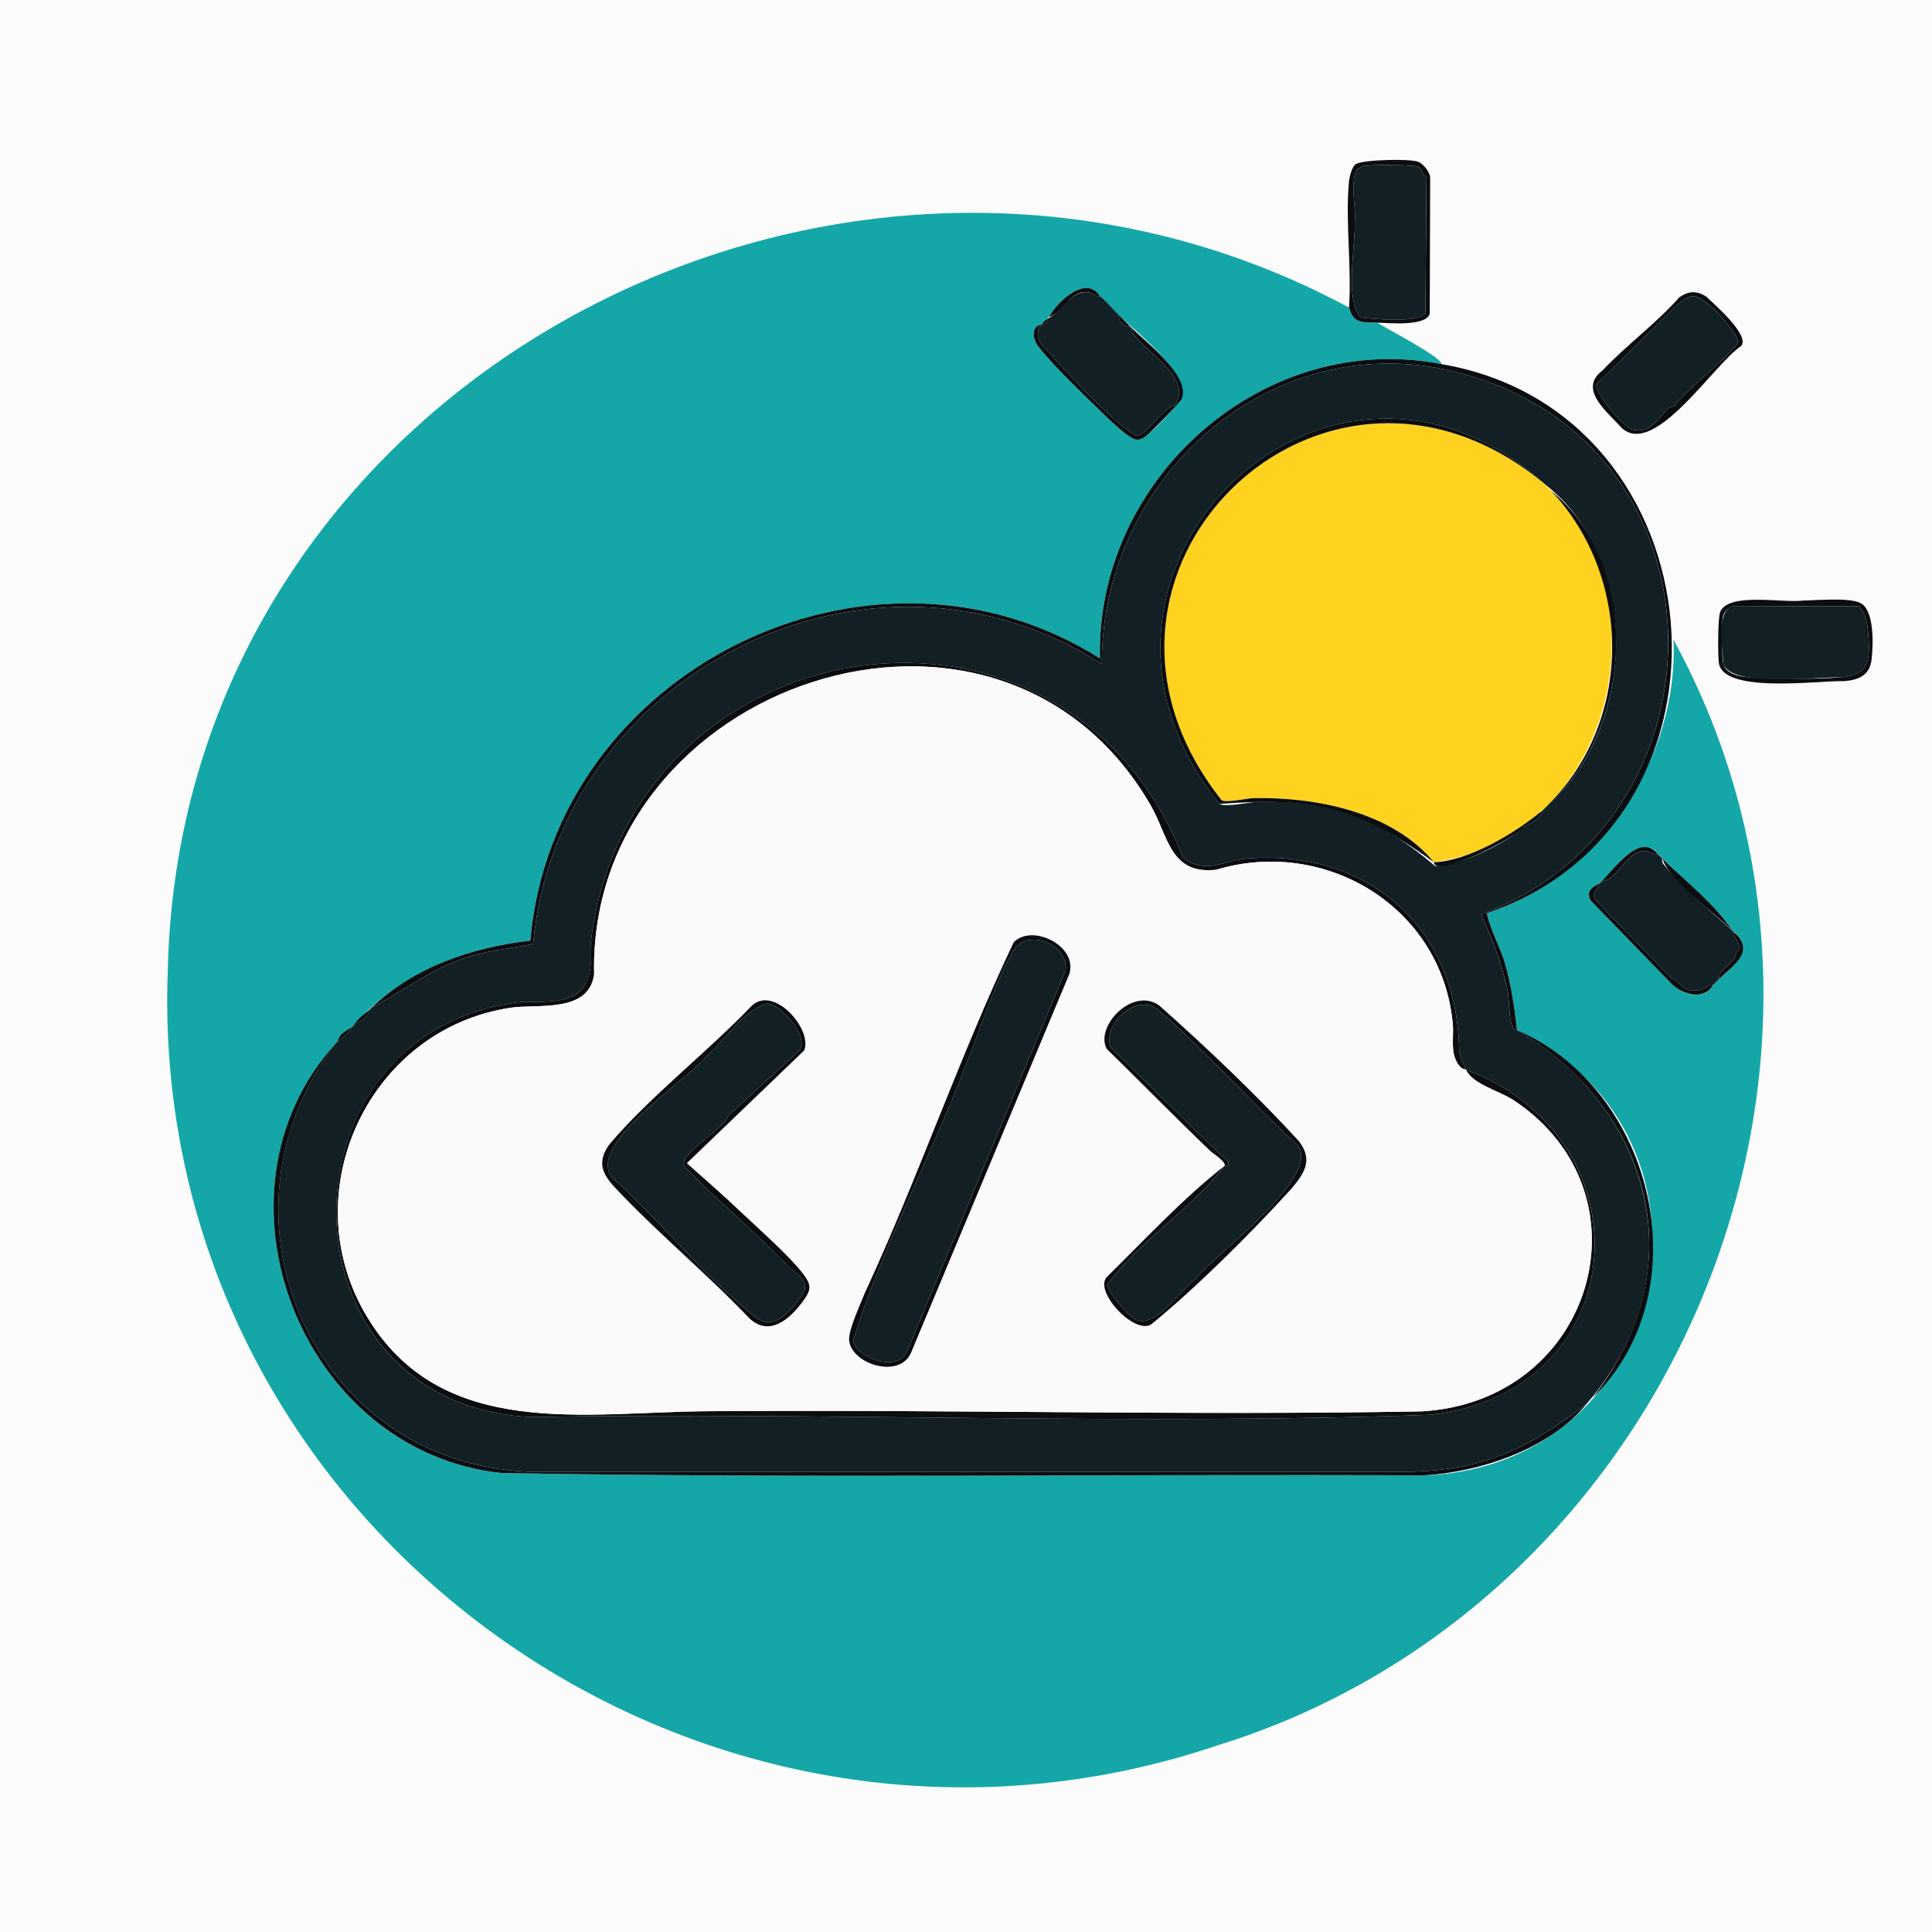
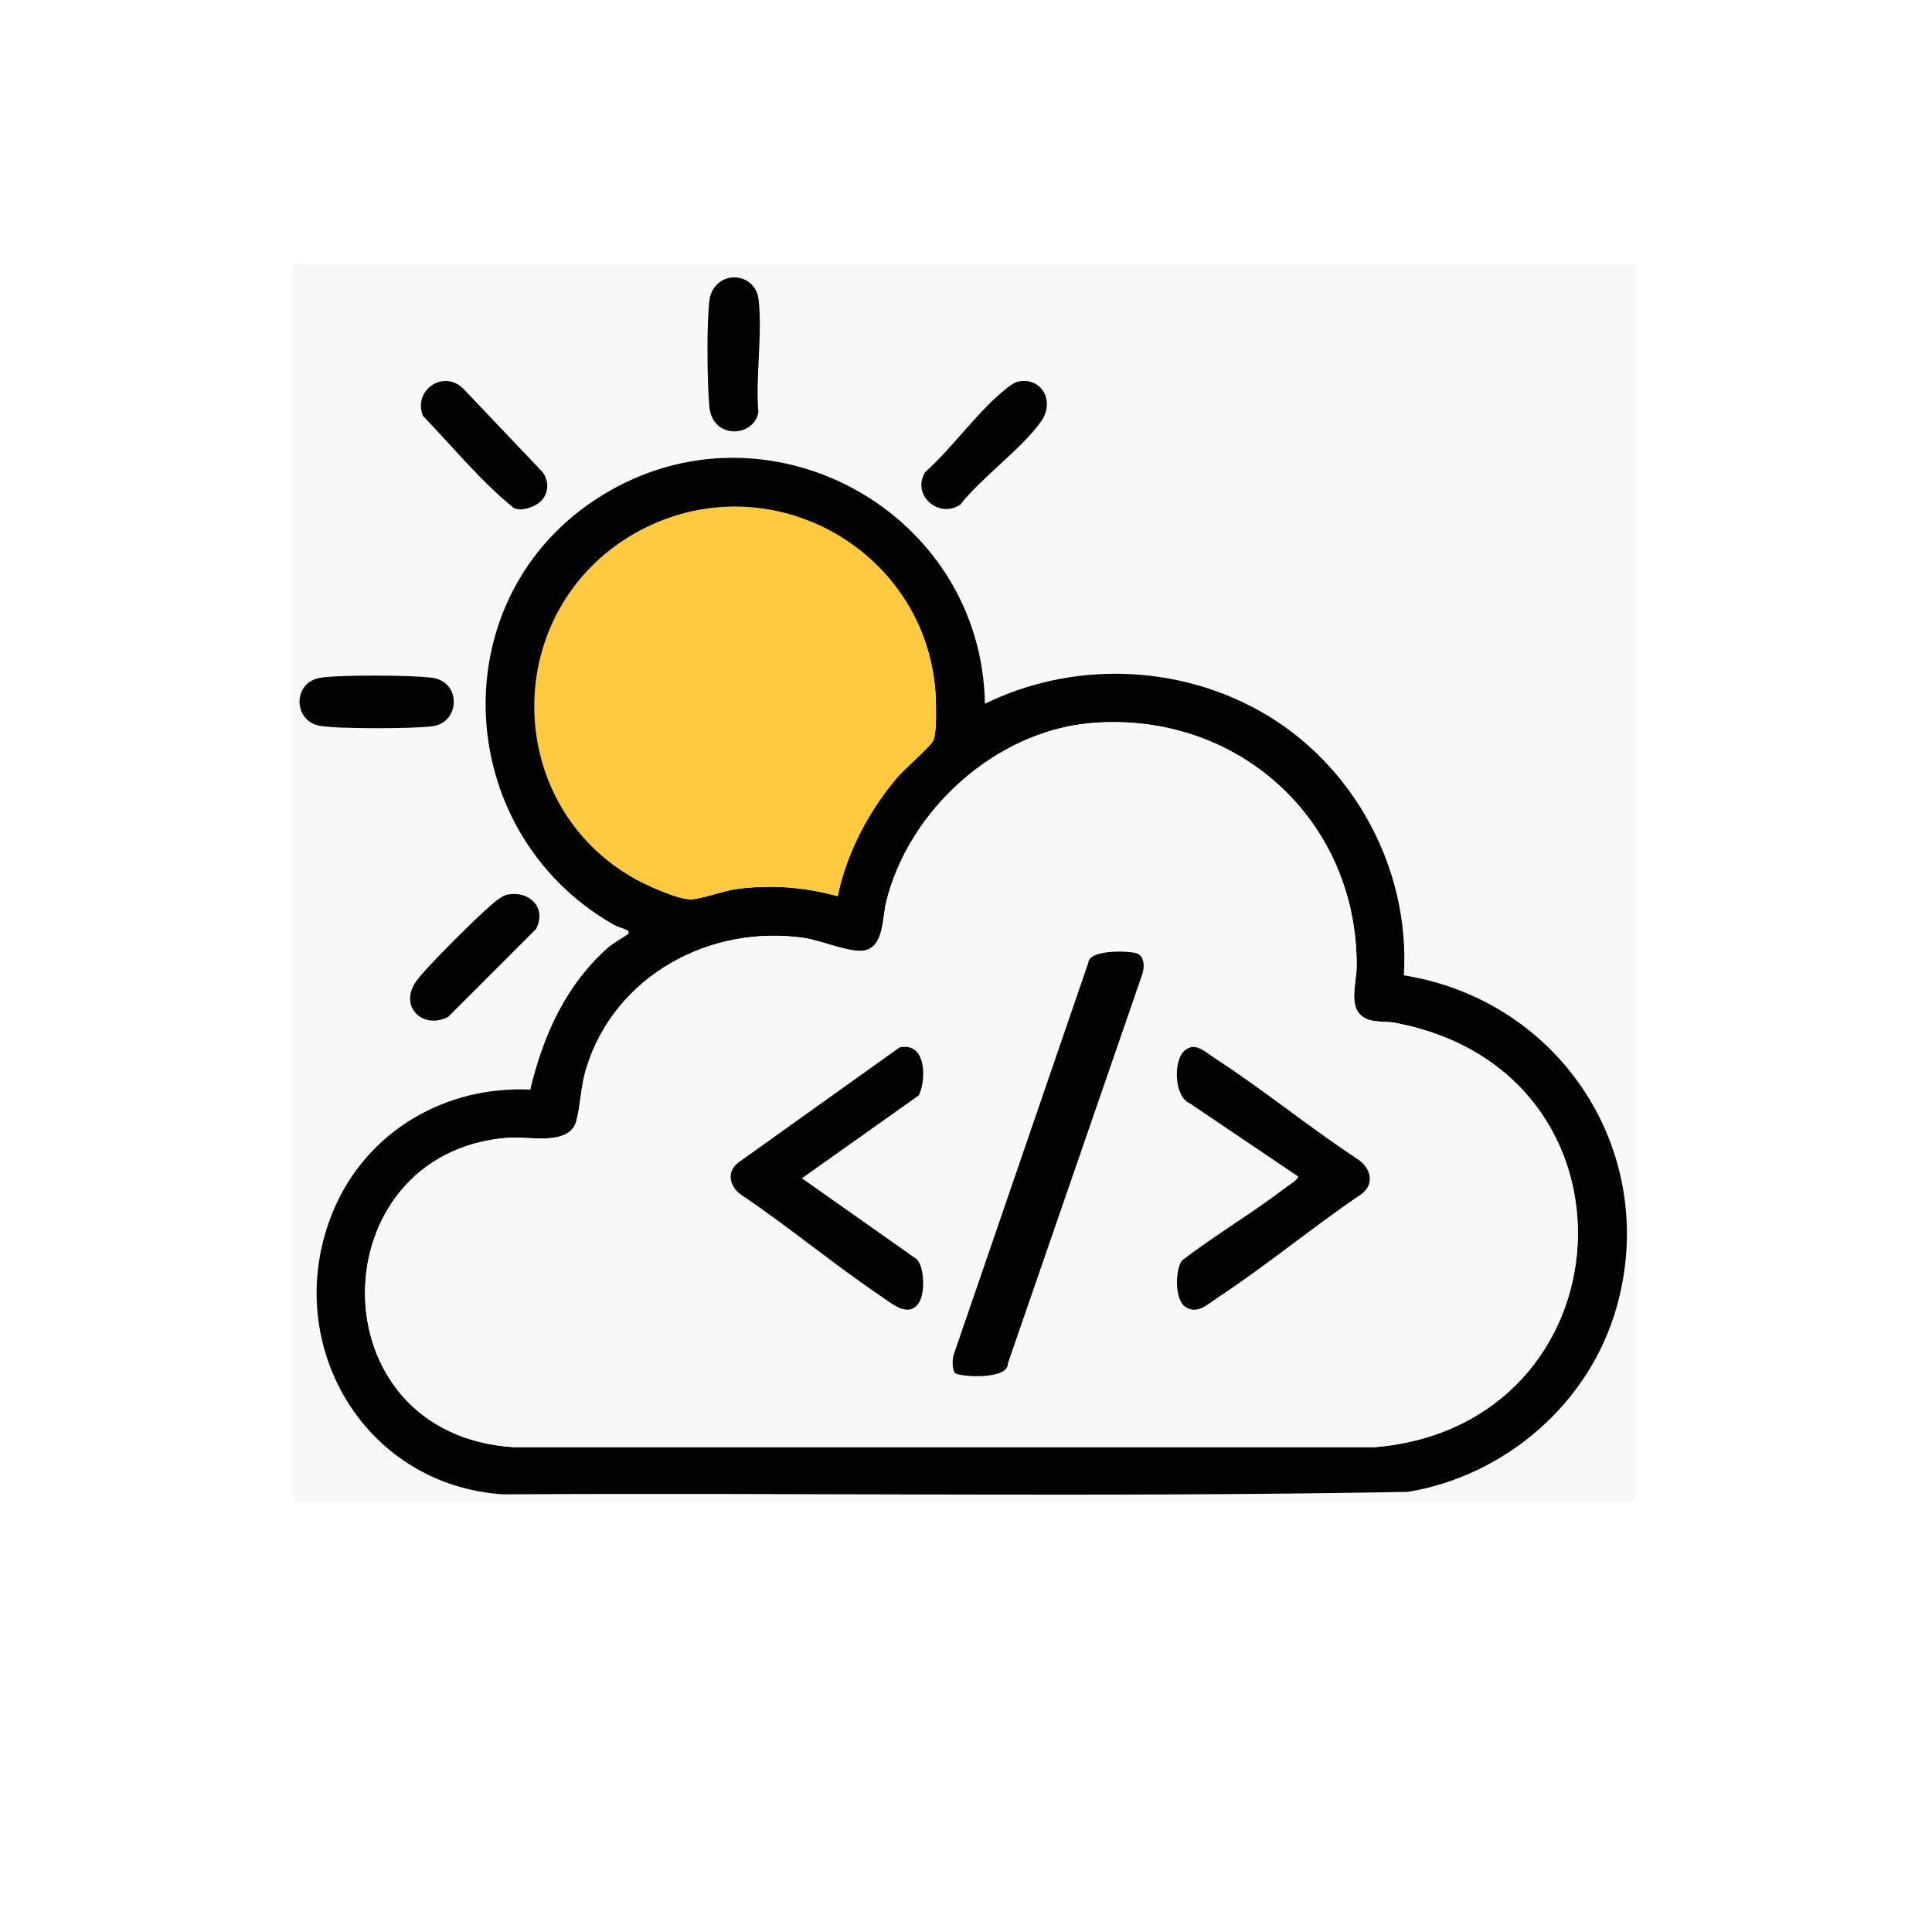
<svg xmlns="http://www.w3.org/2000/svg" id="Layer_1" viewBox="0 0 1024 1024">
-   <path d="M1024,0v1024H0V0h1024ZM730,171c6.11.21,25.81,2.09,27.79-4.71l.23-71.82c.09-3.11-3.6-7.64-6.28-8.72-4.24-1.71-29.04-1.2-33.05,1.18-10.07,17.6-.53,54.57-3.69,76.06C446.13,18.41,96.34,201.85,88.96,513.46c-11.55,292.57,279.76,505.08,556.56,411.55,240.69-74.51,363.27-362.7,241.48-586.02-.38-70.94-53.03-133.95-123-146,.88-3.38-31.79-20.27-34-22ZM859.36,226.64c17.14,16.55,49.06-33.67,63.51-43.28,4.9-5.69-14.75-22.47-18.54-26.19-5.26-3.26-9.25-2.94-14.26.4-12.39,14.01-27.95,25.27-40.72,38.78-13.25,10.01,2.78,22.11,10.01,30.29ZM955.79,318.29c-10.71,1.46-39.5-4.52-44.04,5.96-1.29,3.21-1.28,22-.78,26.27.54,17.71,53.89,10,66.56,10.52,7.73-.67,13.5-3.13,14.46-11.54.85-7.42,1.65-26.22-6.05-29.94-6.09-2.94-22.76-1.36-30.15-1.26Z" fill="#fbfbfb" />
-   <path d="M715,163c2.43,8.9,7.47,7.75,15,8,2.29,1.79,34.81,18.56,34,22-94.42-18.36-183.27,60.77-181.01,156-121.83-76.85-289.61,6.47-301.92,149.58-35.59,3.77-70.63,17.92-94.07,45.43-2.68,1.98-7.31,3.62-8,8-73.31,78.5-20.31,217.58,86.77,228.73,162.72,2.95,325.85.45,488.72,1.26,131.77-4.5,167.93-179.25,49.51-235.99-1.2-11.61-3.04-24.01-6.29-35.21-2.68-9.27-7.78-17.62-9.68-26.75,60.28-20.05,101.54-81.78,98.96-145.04,121.73,223.36-.75,511.47-241.48,586.01-276.79,93.53-568.11-118.98-556.56-411.56C96.37,201.88,446.12,18.36,715,163ZM556,168c-1.66,1.58-3.52,3.15-4,4-6.22,1.01-4.37,9.13-.97,12.47,7.59,9.87,25.4,26.74,34.96,36.04,3.01,2.93,13.1,12.54,16.51,12.54,6.41-.04,20.89-18.4,24.05-22,3.67-16.69-33.12-40.73-43.55-54.06-7.21-11.68-22.76,2.95-27,11ZM849,467c-3.39,3.12-9.26,4.32-5.87,10.36,0,0,42.86,44.15,42.86,44.15,5.16,4.18,10.91,7.48,17.75,4.73,3.32-1.98,4.59-5.16,7.26-7.24,8.39-7.29,19.9-16.04,7-26-10.12-15.76-28.58-28.31-41-42.46-10.8-6.39-21.17,9.78-28,16.46Z" fill="#15a7a7" />
-   <path d="M764,193c148.86,25.22,167.21,242.29,24.04,291.04,1.9,9.13,7,17.48,9.68,26.75,3.24,11.21,5.09,23.61,6.29,35.21,72.8,31.26,98.34,138.3,40,195,54.16-68.54,31.82-152.7-40-195-4.97.33-3.63-17.86-5.29-22.21-2.88-13.85-8.02-26.32-13.63-39.19,131.62-48.88,133.59-241.35-2.83-284.37-101.05-33.18-198.48,48.21-198.26,151.76-122.88-79.03-288.41,5.35-301.38,148.11-.93.76-20,3.54-23.62,4.38-26.02,4.97-39.94,17.98-61.99,29.51,22.41-21.4,53.42-32.02,84.07-35.43,12.32-143.12,180.1-226.42,301.92-149.58-2.27-95.23,86.6-174.36,181.01-156Z" fill="#0b0d10" />
-   <path d="M730,171c-7.53-.25-12.57.9-15-8,1.51-21.38-2.01-45.48-.04-66.54.24-2.53,1.53-8.22,3.73-9.52,4.01-2.38,28.81-2.9,33.05-1.18,2.68,1.08,6.37,5.62,6.28,8.72l-.23,71.82c-1.98,6.79-21.68,4.91-27.79,4.71ZM754.44,92.59c-1.52-2.93-.93-4.19-4.89-4.64-4.83-.54-22.66-.75-27.02.07-9.02,2.33-3.34,21.74-4.49,29.52.51,12.91-5.53,41.27,3.2,50.72,4.83.69,30.95,3.16,34.26-2.26l.57-71.56c.27-1.3-1.43-1.47-1.63-1.86Z" fill="#0b0d10" />
-   <path d="M859.36,226.64c-7.22-8.2-23.27-20.27-10.01-30.29,12.77-13.52,28.33-24.77,40.72-38.78,5.01-3.34,9-3.66,14.26-.4,3.83,3.73,23.39,20.49,18.54,26.19-14.49,9.64-46.3,59.8-63.51,43.29ZM884.34,216.33c.8-.7,2.84-.64,3.71-1.77,3.73-6.17,32.42-29.05,33-33.13s-11.57-17.09-15.12-19.85c-8.54-6.64-9.98-5.64-17.93.9l-41.84,41.24c-1.27,4.63,14.61,22.49,18.81,23.83,9.58,3.07,14.1-6.55,19.39-11.23Z" fill="#0b0d10" />
-   <path d="M955.79,318.29c7.39-.1,24.06-1.68,30.15,1.26,7.71,3.72,6.9,22.52,6.05,29.94-.96,8.41-6.73,10.87-14.46,11.54-12.71-.52-65.94,7.22-66.56-10.51-.5-4.27-.52-23.06.78-26.27,4.63-10.52,33.29-4.48,44.04-5.96ZM984.74,321.28l-66.8.16c-2.68,1.09-4.44,3.24-4.89,6.11-.58,3.71-.59,21.31.39,24.49,1.58,5.16,8.43,6.51,13.07,6.93,12.88,1.16,36.05,1.06,49.02.05,16.53-1.29,15.75-11.04,14.45-25.52-.3-3.32-1.97-10.88-5.24-12.23Z" fill="#0b0d10" />
-   <path d="M197,534c22.08-11.55,35.96-24.53,61.99-29.51,3.62-.85,22.68-3.63,23.62-4.39,12.95-142.75,178.56-227.16,301.38-148.11-.21-103.53,97.2-184.96,198.26-151.76,136.39,43.01,134.46,235.5,2.82,284.36,5.61,12.88,10.75,25.35,13.63,39.19,1.63,4.24.36,22.63,5.29,22.21,72.99,42.41,95.07,131.12,37,198-30.42,23.41-53.37,35.02-93.46,36.04,0,0-467.08,0-467.08,0-115.47-4.4-172.29-136.66-102.46-227.04,4.07-4.11,5.1-3.55,9-9,3.07-2.27,8.12-4.46,9-9,.35-.31.64-.69,1-1ZM818,256c-115.56-103.05-270.14,48.7-171.57,170.07,2.56,1.9,15.94-.89,20.08-1.06,40.77-1.16,65.67,9.84,94.14,34.01,11.29.65,38.12-12.1,46.7-20.66,2.98-2.18,8.9-3.18,9.65-8.36.34-.31.66-.68,1-1,49.14-40.76,53.57-132.08,0-173ZM777,567c-4.52-9.71-3.19-8.25-3.98-18.46-4.72-60.9-51.12-98.12-111.56-93.57-12.47.94-22.74,8.95-34.4-.52-64-161.66-294.22-123.17-313.93,45.19,2.24,29.28-10.05,32.08-35.67,31.32-132.53,13.41-133.07,212.34,3.01,220.08,158.45-2.59,320.37,4.5,477.89-1.18,107.78-12.44,116.69-146.49,18.64-182.86Z" fill="#121f25" />
-   <path d="M879,453c.9.74,1.37,1.43,2,2-.39,2.28.76,3.05,1.96,4.54,10,12.49,24.44,23.86,36.04,34.46-.46,3.94,6.37,7.95,1.1,10.8.2,6.15-9.17,8.02-9.1,14.2-.99.92-1.7,1.87-3,3-4.9.85-5.74,3.55-11.39,2.93s-5.75-4.67-10.65-6.36l-40.44-41.58c-2.11-4.53,1.6-5.27,2.49-8.98.31-.18.59-.76,1-1,8.04-.87,11.48-12.42,19.25-15.25,4.67-2.06,6.38.96,10.75,1.25Z" fill="#121f25" />
-   <path d="M583,157c3.8,3.11,6.55,6.67,10,10-.32,3.42,2.74,6.34,6,6,.34.33.66.67,1,1-.39,2.28.76,3.05,1.96,4.54,7.67,9.61,30.05,22.45,20.77,36.2-5.96,1.12-14.93,15.96-20.14,16.28-10.15-3.87-43.57-40.35-50.59-48.52-2.45-3.5-2.75-7.08,0-10.5.18-.22,3.61-.14,3-3,7.93-3.38,12.25-15.67,22.45-13.95,1.84.33,3.34,2.31,5.55,1.95Z" fill="#121f25" />
-   <path d="M841,744c-19.48,24.03-56.43,36.25-86.51,37.99-162.87-.81-326,1.68-488.72-1.26-106.45-11.18-159.75-148.73-87.77-227.73-69.75,90.4-13.09,222.63,102.46,227.04,0,0,467.08,0,467.08,0,39.88-.99,63.19-12.68,93.46-36.04Z" fill="#0b0d10" />
-   <path d="M555,169c.61,2.86-2.82,2.78-3,3-2.75,3.42-2.45,7,0,10.5,7.09,8.24,40.38,44.57,50.59,48.52,5.22-.35,14.16-15.16,20.14-16.29,9.28-13.74-13.1-26.6-20.77-36.2-1.2-1.49-2.35-2.25-1.96-4.54,8.04,7.95,30.47,24.88,26.55,37.06-.57,1.78-16.73,18.32-19.05,19.94-1.68,1.17-2.77,2.05-5,2.06-3.41,0-13.5-9.61-16.51-12.54-9.56-9.3-27.37-26.17-34.96-36.04-3.38-3.33-5.28-11.47.97-12.47,1.1-1.08.38-1.03,3-3Z" fill="#0b0d10" />
-   <path d="M848,468c-.88,3.72-4.6,4.45-2.49,8.98l40.44,41.58c4.91,1.69,4.94,5.73,10.65,6.36s6.49-2.08,11.39-2.93c-4.94,8.55-16.03,5.17-22.01-.49,0,0-42.86-44.15-42.86-44.15-2.89-5.21,1.1-7.2,4.87-9.36Z" fill="#0b0d10" />
-   <path d="M918,493c-10.02-9.94-32.35-25.2-37-38,11.89,11.68,28.03,24.21,37,38Z" fill="#0b0d10" />
-   <path d="M583,157c-2.21.36-3.71-1.61-5.55-1.95-9.97-2.15-13.63,10.31-21.45,12.95,4.26-8.06,19.78-22.69,27-11Z" fill="#0b0d10" />
-   <path d="M911,519c-.06-6.18,9.31-8.06,9.1-14.2,5.27-2.85-1.57-6.86-1.1-10.8,11.79,10.04-.45,17.97-8,25Z" fill="#0b0d10" />
-   <path d="M879,453c-4.37-.29-6.08-3.31-10.75-1.25-7.77,2.83-11.21,14.37-19.25,15.25,6.89-6.9,20.41-26.49,30-14Z" fill="#0b0d10" />
-   <path d="M196,535c-.88,4.54-5.93,6.73-9,9-3.83,5.2-4,4.38-8,8,.69-4.38,5.32-6.02,8-8,4.08-5.54,4.48-4.97,9-9Z" fill="#0b0d10" />
-   <path d="M599,173c-3.26.34-6.32-2.58-6-6,2.06,1.98,3.98,4.03,6,6Z" fill="#0b0d10" />
-   <path d="M754.44,92.59c.2.39,1.91.55,1.63,1.86l-.57,71.56c-3.25,5.44-29.49,2.98-34.26,2.26-8.74-9.43-2.68-37.83-3.2-50.72,1.15-7.82-4.54-27.13,4.49-29.52,4.36-.82,22.19-.61,27.02-.07,3.96.45,3.37,1.71,4.89,4.64Z" fill="#121f25" />
-   <path d="M884.34,216.33c-5.29,4.67-9.81,14.29-19.39,11.23-4.2-1.34-20.08-19.21-18.81-23.83l41.84-41.24c7.95-6.55,9.39-7.54,17.93-.9,3.55,2.76,15.7,15.72,15.12,19.85s-29.27,26.96-33,33.13c-.86,1.12-2.91,1.06-3.71,1.77Z" fill="#121f25" />
-   <path d="M984.74,321.28c3.27,1.35,4.94,8.91,5.24,12.23,1.31,14.47,2.08,24.23-14.45,25.52-12.34-.44-57.05,5.69-62.09-6.98-.27-6.19-4.06-27.95,4.5-30.61,0,0,66.8-.16,66.8-.16Z" fill="#121f25" />
-   <path d="M818,256c67.69,62.98,36.14,187.68-58,201-21.95-26.65-62.08-34.53-95.49-33.99-3.54.12-14.94,2.69-17.07,1.09-95.13-120.3,53.84-264.81,170.56-168.1Z" fill="#fed21f" />
-   <path d="M777,567c97.84,36.27,89.33,170.48-18.65,182.86-157.55,5.68-319.41-1.41-477.9,1.19-135.86-7.79-135.76-206.6-2.99-220.09,26.26.73,37.66-2.2,35.66-31.33,19.76-168.34,249.9-206.88,313.93-45.18,11.67,9.47,21.93,1.45,34.4.52,60.44-4.55,106.84,32.67,111.56,93.57.79,10.22-.54,8.75,3.98,18.46-1.09-.67-1.84-.06-3.46-2.02-5.29-6.42-2.76-15.07-3.56-22.46-5.66-61.66-67.45-99-125.48-81.51-24.55,2.64-25.21-18-34.7-34.31-80.47-139.1-298.31-64.88-294.89,89.72-2.8,20.76-29.86,15.56-44.28,17.72-75.18,11.27-115.41,97.64-76.44,163.17,39.81,66.94,116.2,50.84,182.26,50.65,124.99-.96,252.13,2.35,377.1.1,91.48-5.32,123.16-115.57,48.76-164.86-7.75-5.13-21.69-8.41-25.31-16.19Z" fill="#0b0d10" />
-   <path d="M760,457c-40.01-29.16-63.57-34.68-113.58-30.92-98.58-121.41,56.07-273.13,171.58-170.08-116.76-96.69-265.68,47.8-170.55,168.1,2.12,1.6,13.52-.97,17.06-1.09,33.4-.54,73.55,7.35,95.49,33.99,18.2-.59,42.9-15.29,57-27-.75,5.18-6.66,6.18-9.65,8.36-2.9,5.1-46.96,27.85-47.35,18.64Z" fill="#0b0d10" />
-   <path d="M822,260c50.34,41.14,43.05,130.08-4,169,47.71-44.44,48.16-122.26,4-169Z" fill="#0b0d10" />
-   <path d="M777,567c3.62,7.78,17.56,11.06,25.31,16.19,74.4,49.29,42.71,159.55-48.76,164.86-124.99,2.25-252.09-1.06-377.1-.09-66.06.19-142.45,16.29-182.26-50.65-38.97-65.53,1.26-151.9,76.44-163.17,14.42-2.16,41.48,3.04,44.28-17.72-3.36-154.55,214.38-228.86,294.9-89.71,9.49,16.3,10.15,36.95,34.7,34.31,58.02-17.47,119.82,19.84,125.47,81.51.79,7.39-1.73,16.04,3.56,22.46,1.62,1.97,2.37,1.35,3.46,2.02ZM537.34,499.34c-28.64,60.24-50.66,124.89-78.83,185.67-2.31,5.76-8.95,20.11-8.46,25.36,1.17,12.54,26.33,20.63,32.7,6.87l84.01-200.98c4.65-14.95-19.59-26.82-29.42-16.93ZM392.65,642.35c-9.29-8.85-19.05-17.3-28.63-25.85l62.22-59.76c4.56-11.14-16-34.68-27.73-23.74-23.28,24.37-53.98,48.11-75.5,73.5-6.58,9.14-4.08,15.44,3,22.99,22.4,23.88,48.3,45.25,70.98,69.02,10.65,10.31,21.58.66,28.42-8.6,4.55-6.15,4.98-8.61.11-14.94-7.5-9.73-23.58-23.78-32.87-32.63ZM649,618c-21.9,17.1-41.92,38.74-62,58.5-8.17,7.47,14.63,31.49,23.34,25.34,24.31-19.95,52.43-47.96,73.68-71.31,6.95-8.08,12.31-15.4,4.5-25.55-21.31-23.45-50.2-50.93-74.03-71.97-13.98-10.28-34.34,10.93-27.91,22.92,18.36,17.93,36.36,36.35,54.89,54.1,1.26,1.21,8.95,6.09,7.53,7.97Z" fill="#fafafb" />
-   <path d="M537.34,499.34c9.83-9.88,34.07,1.98,29.42,16.93l-84.01,200.98c-6.37,13.75-31.53,5.66-32.7-6.87-.49-5.25,6.15-19.6,8.46-25.36,28.16-60.78,50.19-125.44,78.82-185.68ZM510.43,568.4c-18.14,46.28-43.63,94.95-58.21,141.87.93,9.43,23.68,17.59,28.53,5.98l84.06-202.02c1.81-13.18-20.2-23.18-28-9.93-9.55,16.2-18.94,46.21-26.37,64.1Z" fill="#0b0d10" />
-   <path d="M392.65,642.35c9.29,8.85,25.37,22.9,32.87,32.63,4.87,6.32,4.44,8.78-.11,14.94-6.85,9.26-17.78,18.91-28.42,8.6-22.68-23.77-48.58-45.14-70.98-69.02-7.09-7.55-9.58-13.85-3-22.99,21.55-25.41,52.19-49.1,75.5-73.5,11.73-10.94,32.29,12.6,27.73,23.74l-62.22,59.76c9.58,8.54,19.35,17,28.63,25.85ZM423.7,556.71c5.55-6.84-10.07-24.78-17.2-24.78-13.16,4.16-21.56,18.91-31.85,27.71-10.72,13.15-64.23,47.32-50.17,64.37,24.24,22.04,46.52,49.58,71.51,70.5,5.89,4.93,10.28,8.92,17.97,3.94,3.32-2.15,12.09-11.54,12.64-15.42.83-5.84-6.53-9.31-9.59-12.54-16.98-17.88-35.79-33.25-52.54-50.46-9.95-5.94,19.55-21.36,21.49-28.58,0,0,37.74-34.74,37.74-34.74Z" fill="#0b0d10" />
-   <path d="M649,618c-17.15,22.42-44.97,39.52-61.87,62.7-.9,3.41,11.59,17.4,14.91,18.75,10.42,4.7,23.21-15.29,31.49-21.43,10.51-13.32,70.42-56.8,53-72.05-24.41-22.93-47.28-48.69-72.48-70.53-11.21-9.71-29.44,6.79-25.53,19.53,20.94,20.26,41.26,40.9,62.32,60.69,1.22,3.16-1.73,2.18-1.84,2.33,1.42-1.89-6.26-6.76-7.53-7.97-18.53-17.75-36.53-36.17-54.89-54.1-6.42-11.99,13.94-33.2,27.91-22.92,23.82,21.04,52.73,48.52,74.03,71.97,7.81,10.15,2.45,17.47-4.5,25.55-21.25,23.35-49.37,51.37-73.68,71.31-8.82,6.16-31.49-17.97-23.35-25.34,20.08-19.75,40.1-41.4,62-58.5Z" fill="#0b0d10" />
-   <path d="M510.43,568.4c7.43-17.89,16.82-47.9,26.37-64.1,7.81-13.25,29.81-3.25,28,9.93l-84.06,202.02c-4.85,11.61-27.6,3.46-28.53-5.97,14.6-46.98,40.05-95.55,58.21-141.87Z" fill="#121f25" />
-   <path d="M423.7,556.71l-37.74,34.74c-1.96,7.25-31.42,22.6-21.49,28.57,16.75,17.21,35.55,32.58,52.54,50.46,3.06,3.22,10.42,6.7,9.59,12.54-.55,3.88-9.32,13.27-12.64,15.42-7.69,4.98-12.08.99-17.97-3.94-24.99-20.91-47.27-48.46-71.51-70.49-14.13-16.97,39.5-51.26,50.17-64.37,10.29-8.81,18.69-23.55,31.85-27.71,7.12,0,22.75,17.93,17.2,24.78Z" fill="#121f25" />
-   <path d="M649,618c.11-.15,3.06.83,1.84-2.33-21.05-19.79-41.39-40.43-62.32-60.69-3.91-12.74,14.32-29.25,25.53-19.53,25.2,21.84,48.07,47.59,72.48,70.52,17.43,15.29-42.56,58.77-53,72.06-8.31,6.11-21.03,26.11-31.49,21.43-3.32-1.35-15.81-15.34-14.91-18.75,16.91-23.18,44.72-40.28,61.87-62.7Z" fill="#121f25" />
+   <path d="M867,140v656H155V140h712ZM386.74,147.23c-5.54.96-9.87,5.86-10.65,11.36-1.66,11.72-1.28,44.69-.13,56.95,1.68,17.84,23.94,16.08,25.97,2.9-1.55-18.85,2.3-41.58.09-59.96-.92-7.66-7.74-12.56-15.29-11.25ZM286.66,265.66c4.32-4.28,4.45-10.9.77-15.59l-41.91-44.1c-10.56-10.4-26.69.9-21.4,14.4,15.81,16.36,30.52,34.56,48.14,48.85,4.06,2.06,11.37-.57,14.39-3.57ZM539.73,202.23c-2.02.41-4.13,2-5.76,3.25-15.13,11.65-28.91,31.68-43.43,44.57-7.86,11.86,6.82,25.23,18.41,17.41,11.45-14.54,32.66-29.64,42.87-44.13,7.56-10.72.16-23.61-12.09-21.1ZM522.01,373c-1.77-102.12-115.32-164.45-202.93-110.42-85.94,53.01-80.49,178.19,6.25,227.59,2.42,1.38,5.18,1.88,7.02,2.84,1.05.55.98,1.58.64,1.98-.41.48-8.49,5.31-10.47,7.05-22.59,19.92-34.57,46.6-41.49,75.51-45.02-2.13-86.59,22.1-104.21,63.79-28.99,68.56,14.68,145.69,89.63,150.72,159.89-.93,320.02,1.66,479.77-1.31,51.81-8.61,96.02-46.88,110.49-97.51,23.46-82.09-29.51-162.98-112.67-176.26,3.5-56.76-26.96-112.52-76.38-140.12-44.64-24.94-99.75-26.27-145.67-3.83ZM169.74,359.24c-14.84,2.5-14.44,23.09,0,25.52,9.62,1.62,49.77,1.56,59.67.15,14.37-2.04,15.3-23.31-.17-25.64-10.02-1.51-49.72-1.67-59.5-.02ZM268.73,474.23c-2.03.42-4.11,1.99-5.75,3.24-7.74,5.96-36.94,34.98-42.39,42.61-9.42,13.19,3.34,25.86,16.92,18.92l46.5-46.5c6.05-11.27-3.38-20.74-15.28-18.27Z" fill="#f8f8f9" />
+   <path d="M522.01,373c45.91-22.44,101.02-21.1,145.67,3.83,49.42,27.6,79.88,83.36,76.38,140.12,83.15,13.28,136.13,94.17,112.67,176.26-14.47,50.63-58.68,88.9-110.49,97.51-159.75,2.98-319.88.38-479.77,1.31-74.95-5.02-118.62-82.16-89.63-150.72,17.63-41.68,59.19-65.92,104.21-63.79,6.92-28.91,18.9-55.59,41.49-75.51,1.97-1.74,10.06-6.56,10.47-7.05.33-.39.4-1.43-.64-1.98-1.84-.96-4.6-1.46-7.02-2.84-86.74-49.4-92.2-174.58-6.25-227.59,87.61-54.03,201.15,8.3,202.93,110.42ZM443.99,475.01c4.71-22.98,16.73-45.76,32.04-63.48,3.29-3.8,17.76-16.43,18.74-19.26,1.62-4.72,1.34-13.63,1.29-18.81-.81-80.57-89.62-130.65-159.72-90.62s-70.73,143.96,1,183.34c6.19,3.4,22.41,10.67,29.01,10.49,5.39-.14,17.19-4.61,24.3-5.52,18.07-2.31,35.82-1.01,53.35,3.86ZM577.8,383.3c-50.36,4.46-96.31,46.35-108.12,94.88-2.05,8.44-1.09,23.46-11.41,25.58-7.52,1.54-22.92-5.28-31.93-6.61-50-7.35-100.52,20.01-115.61,69.08-2.95,9.58-2.96,19.18-5.2,27.8-3.55,13.62-25.08,8.17-36.02,8.98-100.55,7.44-103.2,157.47,2.95,164.03h456.08c135.62-11.35,147.69-199.09,10.84-224.92-6.85-1.29-15.42.87-19.83-6.17-3.74-5.97-.55-16.73-.5-23.4.64-78.16-63.58-136.13-141.25-129.25Z" fill="#020101" />
+   <path d="M268.73,474.23c11.9-2.47,21.33,7.01,15.28,18.27l-46.5,46.5c-13.58,6.94-26.34-5.74-16.92-18.92,5.45-7.63,34.66-36.65,42.39-42.61,1.64-1.26,3.72-2.82,5.75-3.24Z" fill="#020101" />
+   <path d="M286.66,265.66c-3.02,2.99-10.33,5.63-14.39,3.57-17.62-14.29-32.33-32.49-48.14-48.85-5.3-13.5,10.83-24.8,21.4-14.4l41.91,44.1c3.68,4.69,3.55,11.31-.77,15.59Z" fill="#020101" />
+   <path d="M539.73,202.23c12.25-2.51,19.65,10.37,12.09,21.1-10.21,14.48-31.42,29.59-42.87,44.13-11.59,7.82-26.27-5.54-18.41-17.41,14.52-12.89,28.3-32.92,43.43-44.57,1.63-1.25,3.74-2.84,5.76-3.25Z" fill="#020101" />
+   <path d="M386.74,147.23c7.55-1.31,14.37,3.59,15.29,11.25,2.21,18.38-1.64,41.1-.09,59.96-2.03,13.18-24.29,14.95-25.97-2.9-1.15-12.26-1.54-45.23.13-56.95.78-5.49,5.1-10.4,10.65-11.36Z" fill="#020101" />
+   <path d="M169.74,359.24c9.77-1.64,49.48-1.48,59.5.02,15.48,2.33,14.54,23.6.17,25.64-9.9,1.41-50.04,1.47-59.67-.15-14.44-2.43-14.84-23.02,0-25.52Z" fill="#020101" />
+   <path d="M577.8,383.3c77.66-6.88,141.88,51.08,141.25,129.25-.05,6.68-3.24,17.44.5,23.4,4.41,7.04,12.98,4.87,19.83,6.17,136.85,25.83,124.78,213.57-10.84,224.92h-456.08c-106.15-6.56-103.5-156.59-2.95-164.03,10.94-.81,32.47,4.64,36.02-8.98,2.25-8.62,2.26-18.22,5.2-27.8,15.09-49.07,65.61-76.42,115.61-69.08,9.02,1.32,24.41,8.15,31.93,6.61,10.32-2.12,9.35-17.14,11.41-25.58,11.81-48.53,57.76-90.42,108.12-94.88ZM506.24,727.76c1.98,1.98,28.23,3.88,27.95-5.08l71.36-206.63c1.12-3.58,1.01-9.62-3.26-10.84s-25.01-2.06-25.47,5.1l-71.58,208.42c-.44,2.26-.63,7.4,1,9.03ZM476.71,555.21l-85.18,60.83c-6.81,5.03-4.87,13.02,1.55,17.38,25.12,16.89,48.51,36.5,73.6,53.4,5.84,3.93,14.72,12.1,20.32,3.69,3.33-5,3.09-18.33-.99-23.01l-60.99-42.99,62-43.98c4.13-8.68,3.87-28.59-10.31-25.32ZM627.35,557.35c-5.37,5.46-5.1,23.75,3.32,27.48l57.33,38.68c.37,1.47-4.39,4.32-5.68,5.31-18,13.79-37.75,25.45-55.79,39.21-3.74,4.99-3.96,20.5,1.5,24.46,6.36,4.61,12.13-1.27,17.29-4.66,26.07-17.14,50.3-37.35,76.15-54.85,7.31-5.3,5.18-13.71-1.55-18.39-25.97-17-50.15-36.96-76.19-53.81-5.09-3.29-10.69-9.22-16.37-3.43Z" fill="#f8f8f9" />
+   <path d="M443.99,475.01c-17.53-4.88-35.28-6.17-53.35-3.86-7.11.91-18.91,5.38-24.3,5.52-6.61.17-22.82-7.09-29.01-10.49-71.73-39.38-72.33-142.62-1-183.34s158.91,10.05,159.72,90.62c.05,5.18.34,14.09-1.29,18.81-.97,2.83-15.45,15.46-18.74,19.26-15.31,17.71-27.33,40.5-32.04,63.48Z" fill="#feca40" />
+   <path d="M506.24,727.76c-1.63-1.63-1.44-6.77-1-9.03l71.58-208.42c.46-7.17,21.14-6.35,25.47-5.1s4.38,7.27,3.26,10.84l-71.36,206.63c.28,8.95-25.97,7.06-27.95,5.08Z" fill="#020101" />
+   <path d="M627.35,557.35c5.68-5.79,11.28.14,16.37,3.43,26.05,16.85,50.23,36.8,76.19,53.81,6.74,4.68,8.86,13.08,1.55,18.39-25.85,17.49-50.09,37.7-76.15,54.85-5.16,3.39-10.94,9.27-17.29,4.66-5.46-3.95-5.24-19.47-1.5-24.46,18.05-13.76,37.79-25.41,55.79-39.21,1.29-.99,6.05-3.83,5.68-5.31l-57.33-38.68c-8.42-3.73-8.69-22.02-3.32-27.48Z" fill="#020101" />
+   <path d="M476.71,555.21c14.18-3.27,14.45,16.64,10.31,25.32l-62,43.98,60.99,42.99c4.08,4.68,4.31,18.01.99,23.01-5.59,8.41-14.48.24-20.32-3.69-25.09-16.9-48.48-36.51-73.6-53.4-6.42-4.37-8.36-12.36-1.55-17.38l85.18-60.83Z" fill="#020101" />
</svg>
